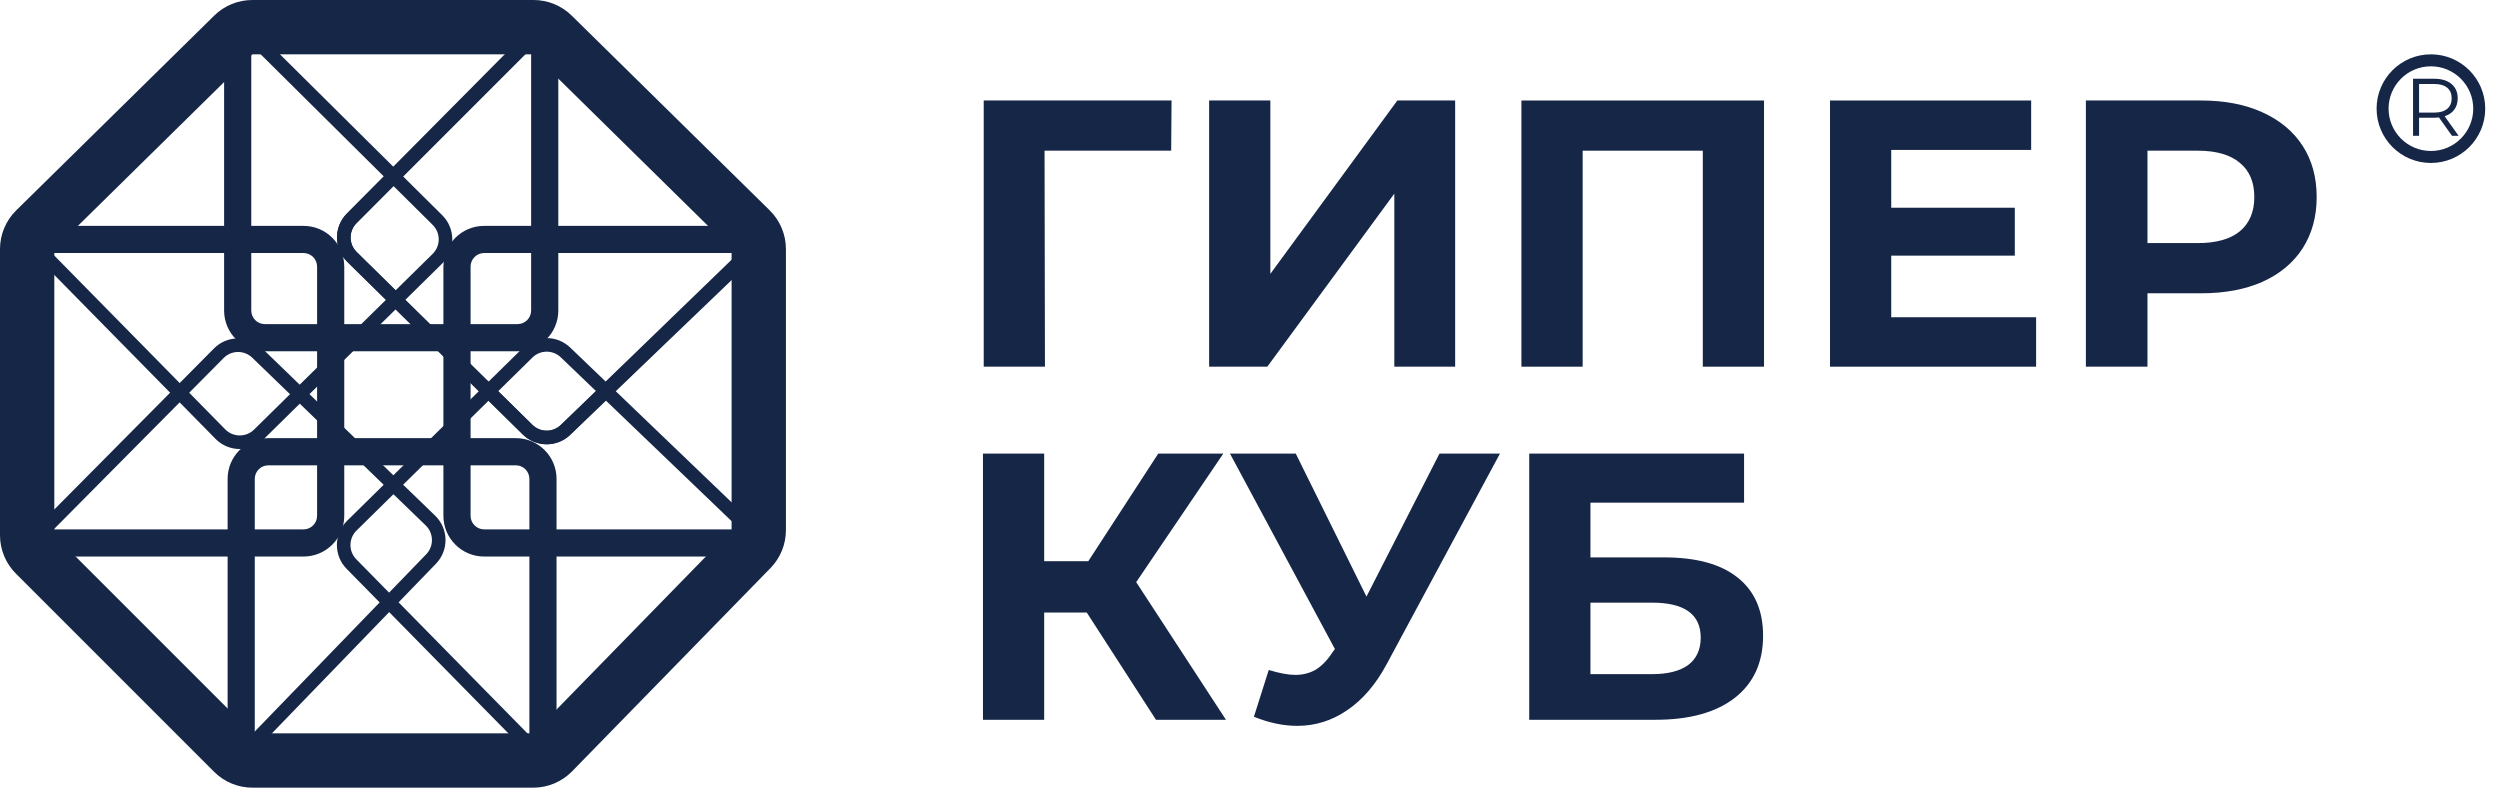
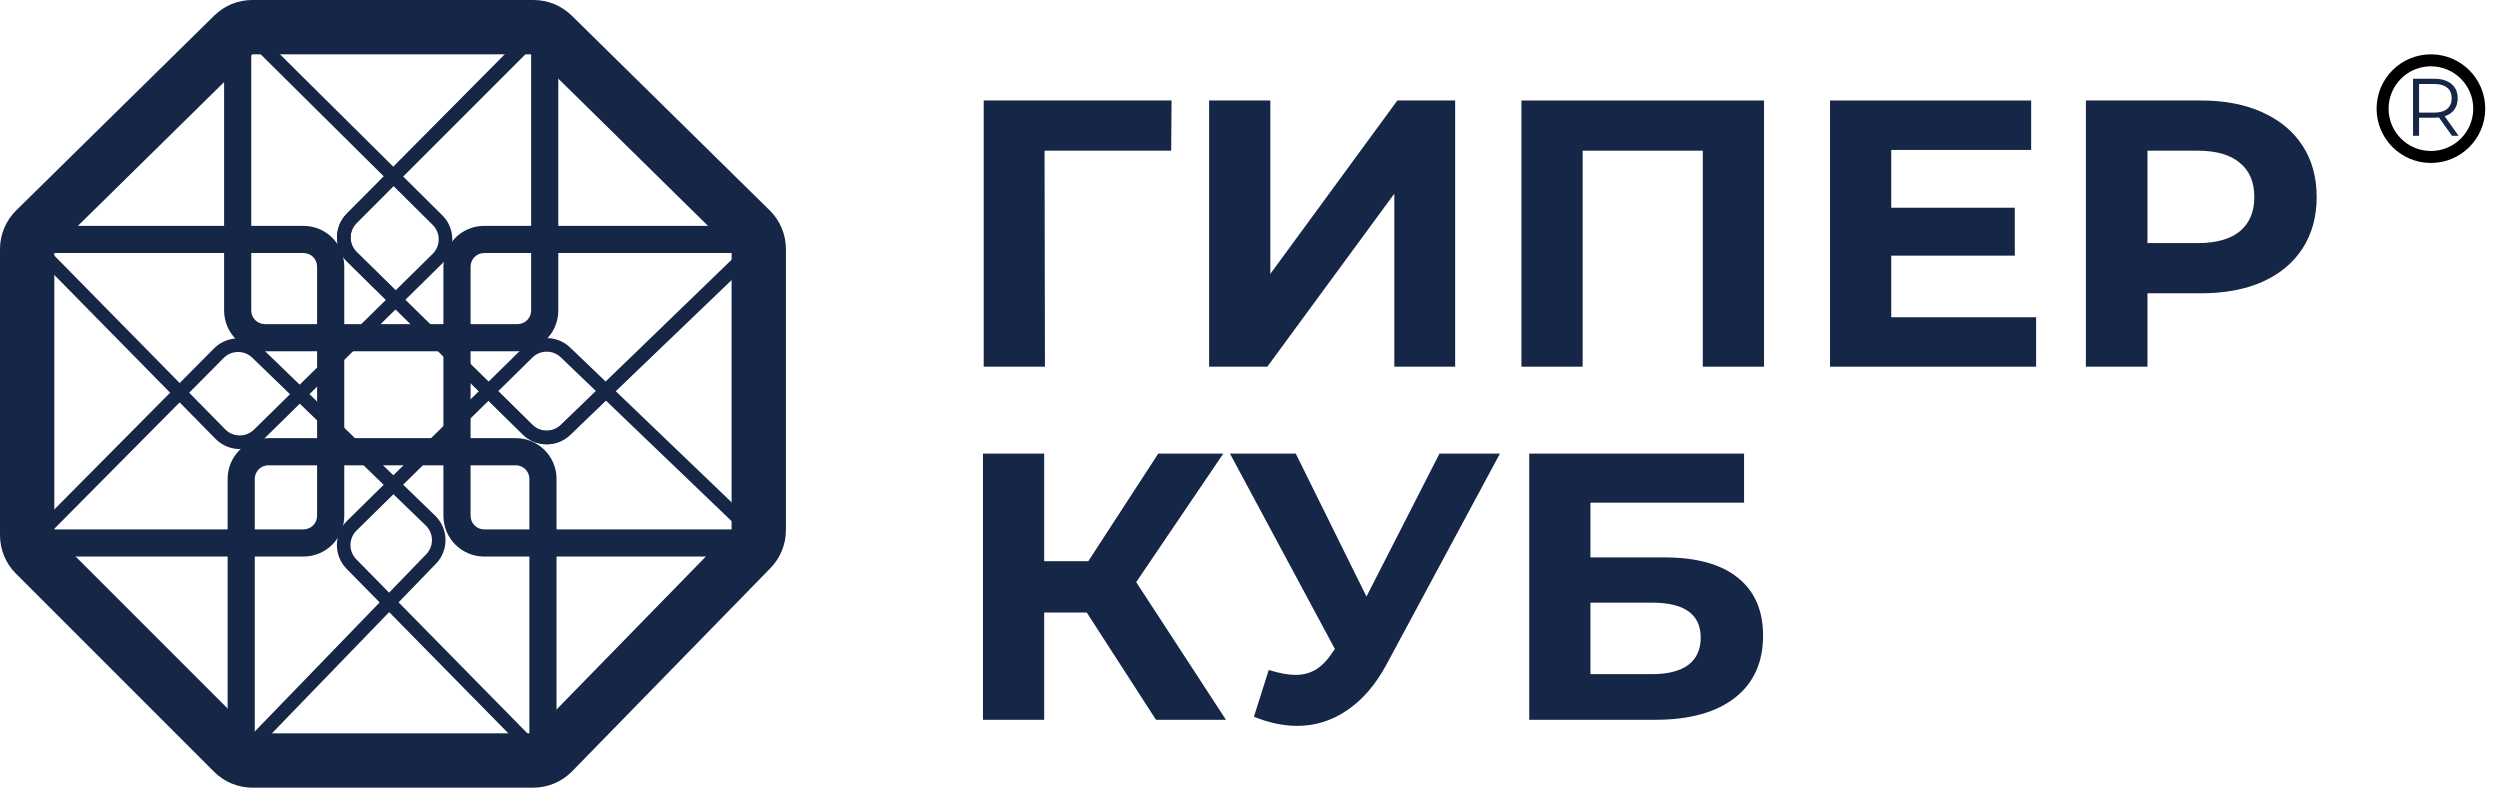
<svg xmlns="http://www.w3.org/2000/svg" width="146" height="46" viewBox="0 0 146 46" fill="none">
  <path d="M68.397 8.8H61.002L61.025 21.414H57.449V5.869H68.419L68.397 8.8Z" fill="#152647" />
  <path d="M70.613 5.869H74.188V15.995L81.605 5.869H84.981V21.414H81.428V11.31L74.011 21.414H70.613V5.869Z" fill="#152647" />
  <path d="M103.019 5.869V21.414H99.444V8.8H92.427V21.414H88.851V5.869H103.019Z" fill="#152647" />
  <path d="M118.909 18.527V21.414H106.873V5.869H118.62V8.756H110.448V12.131H117.665V14.929H110.448V18.527H118.909Z" fill="#152647" />
  <path d="M128.543 5.869C129.92 5.869 131.112 6.098 132.119 6.557C133.14 7.016 133.925 7.668 134.472 8.512C135.02 9.355 135.294 10.355 135.294 11.509C135.294 12.649 135.02 13.649 134.472 14.507C133.925 15.351 133.14 16.003 132.119 16.462C131.112 16.906 129.92 17.128 128.543 17.128H125.412V21.414H121.815V5.869H128.543ZM128.343 14.197C129.424 14.197 130.246 13.967 130.808 13.508C131.371 13.034 131.652 12.368 131.652 11.509C131.652 10.636 131.371 9.97 130.808 9.511C130.246 9.037 129.424 8.8 128.343 8.8H125.412V14.197H128.343Z" fill="#152647" />
  <path d="M63.467 35.772H60.98V42.035H57.405V26.49H60.98V32.774H63.556L67.642 26.49H71.44L66.354 33.996L71.595 42.035H67.509L63.467 35.772Z" fill="#152647" />
  <path d="M87.597 26.49L80.979 38.792C80.343 39.977 79.573 40.872 78.67 41.479C77.782 42.086 76.812 42.39 75.761 42.39C74.947 42.39 74.103 42.212 73.229 41.857L74.095 39.126C74.717 39.318 75.235 39.414 75.65 39.414C76.094 39.414 76.494 39.31 76.849 39.103C77.204 38.881 77.53 38.541 77.826 38.082L77.959 37.904L71.83 26.49H75.672L79.802 34.84L84.066 26.49H87.597Z" fill="#152647" />
  <path d="M89.307 26.49H101.854V29.354H92.882V32.552H97.19C99.07 32.552 100.499 32.945 101.476 33.729C102.468 34.514 102.964 35.646 102.964 37.127C102.964 38.681 102.416 39.888 101.321 40.747C100.225 41.605 98.678 42.035 96.679 42.035H89.307V26.49ZM96.479 39.37C97.397 39.37 98.1 39.192 98.589 38.837C99.078 38.467 99.322 37.934 99.322 37.238C99.322 35.876 98.374 35.195 96.479 35.195H92.882V39.37H96.479Z" fill="#152647" />
-   <circle cx="141.965" cy="6.345" r="2.822" stroke="#152647" stroke-width="0.7" />
+   <circle fill-opacity="0" cx="141.965" cy="6.345" r="2.822" stroke="currentColor" stroke-width="0.7" />
  <path d="M143.196 7.931L142.435 6.86C142.349 6.87 142.261 6.875 142.169 6.875H141.274V7.931H140.922V4.6H142.169C142.594 4.6 142.927 4.702 143.168 4.905C143.409 5.108 143.53 5.387 143.53 5.742C143.53 6.002 143.463 6.223 143.33 6.404C143.2 6.581 143.012 6.71 142.768 6.789L143.582 7.931H143.196ZM142.159 6.575C142.489 6.575 142.741 6.502 142.916 6.356C143.09 6.21 143.177 6.005 143.177 5.742C143.177 5.473 143.09 5.266 142.916 5.124C142.741 4.978 142.489 4.905 142.159 4.905H141.274V6.575H142.159Z" fill="#152647" />
  <path fill-rule="evenodd" clip-rule="evenodd" d="M12.511 0.911C13.104 0.327 13.903 0 14.736 0H31.162C31.994 0 32.793 0.327 33.387 0.911L44.95 12.284C45.556 12.881 45.898 13.695 45.898 14.546V30.961C45.898 31.789 45.574 32.584 44.995 33.177L33.413 45.043C32.816 45.655 31.998 46 31.143 46H14.743C13.902 46 13.095 45.666 12.5 45.071L0.929 33.5C0.334 32.905 0 32.098 0 31.257V14.546C0 13.695 0.341 12.881 0.948 12.284L12.511 0.911ZM31.162 3.172L14.736 3.172L3.172 14.546V31.257L14.743 42.828H31.143L42.725 30.961V14.546L31.162 3.172Z" fill="#152647" />
  <path fill-rule="evenodd" clip-rule="evenodd" d="M17.725 14.777H1.689V13.191H17.725C19.039 13.191 20.105 14.256 20.105 15.57V30.123C20.105 31.437 19.039 32.502 17.725 32.502H1.689V30.916H17.725C18.163 30.916 18.518 30.561 18.518 30.123V15.57C18.518 15.132 18.163 14.777 17.725 14.777Z" fill="#152647" />
  <path fill-rule="evenodd" clip-rule="evenodd" d="M31.887 1.969L20.825 13.031C20.358 13.498 20.361 14.257 20.832 14.72L31.089 24.808C31.549 25.261 32.286 25.264 32.75 24.816L44.138 13.801L44.69 14.371L33.302 25.386C32.528 26.134 31.3 26.128 30.533 25.374L20.276 15.285C19.491 14.513 19.486 13.249 20.265 12.47L31.326 1.408L31.887 1.969Z" fill="#152647" />
  <path fill-rule="evenodd" clip-rule="evenodd" d="M15.672 27.174C15.234 27.174 14.879 27.529 14.879 27.967V44.414H13.293V27.967C13.293 26.653 14.358 25.588 15.672 25.588H30.123C31.437 25.588 32.502 26.653 32.502 27.967V44.004H30.916V27.967C30.916 27.529 30.561 27.174 30.123 27.174H15.672Z" fill="#152647" />
  <path fill-rule="evenodd" clip-rule="evenodd" d="M13.088 18.135V1.586H14.674V18.135C14.674 18.573 15.029 18.928 15.467 18.928H30.225C30.663 18.928 31.018 18.573 31.018 18.135V1.996H32.605V18.135C32.605 19.449 31.539 20.514 30.225 20.514H15.467C14.153 20.514 13.088 19.449 13.088 18.135Z" fill="#152647" />
  <path fill-rule="evenodd" clip-rule="evenodd" d="M25.895 15.57C25.895 14.256 26.961 13.191 28.275 13.191H44.311V14.777H28.275C27.837 14.777 27.482 15.132 27.482 15.57V30.123C27.482 30.561 27.837 30.916 28.275 30.916H44.311V32.502H28.275C26.961 32.502 25.895 31.437 25.895 30.123V15.57Z" fill="#152647" />
  <path fill-rule="evenodd" clip-rule="evenodd" d="M25.269 13.134L13.909 1.868L14.468 1.305L25.828 12.571C26.612 13.349 26.609 14.618 25.822 15.393L15.393 25.654C14.612 26.422 13.356 26.412 12.588 25.631L1.406 14.262L1.971 13.706L13.154 25.075C13.615 25.543 14.368 25.549 14.836 25.088L25.266 14.827C25.738 14.362 25.74 13.601 25.269 13.134Z" fill="#152647" />
  <path fill-rule="evenodd" clip-rule="evenodd" d="M20.254 12.471L31.12 1.512L31.683 2.07L20.817 13.03C20.353 13.497 20.358 14.253 20.827 14.715L28.529 22.29L30.538 20.314C31.302 19.562 32.526 19.554 33.3 20.297L35.386 22.297L44.139 13.902L44.688 14.475L35.959 22.846L44.688 31.218L44.139 31.79L35.386 23.396L33.3 25.396C32.526 26.139 31.302 26.131 30.538 25.379L28.529 23.403L23.543 28.307L25.414 30.116C26.201 30.878 26.222 32.133 25.461 32.92L23.278 35.176L31.684 43.726L31.119 44.282L22.727 35.747L14.474 44.28L13.903 43.728L22.171 35.181L20.243 33.22C19.475 32.44 19.486 31.184 20.267 30.417L22.407 28.312L14.732 20.89C14.263 20.438 13.518 20.445 13.06 20.908L1.97 32.091L1.407 31.532L12.497 20.349C13.261 19.579 14.503 19.566 15.283 20.32L22.972 27.755L27.963 22.846L20.271 15.281C19.488 14.511 19.48 13.251 20.254 12.471ZM22.977 28.863L20.823 30.982C20.354 31.443 20.348 32.196 20.809 32.664L22.722 34.611L24.891 32.369C25.348 31.896 25.335 31.143 24.863 30.686L22.977 28.863ZM29.094 22.846L31.094 24.813C31.552 25.265 32.287 25.269 32.751 24.824L34.813 22.846L32.751 20.869C32.287 20.424 31.552 20.428 31.094 20.88L29.094 22.846Z" fill="#152647" />
</svg>
